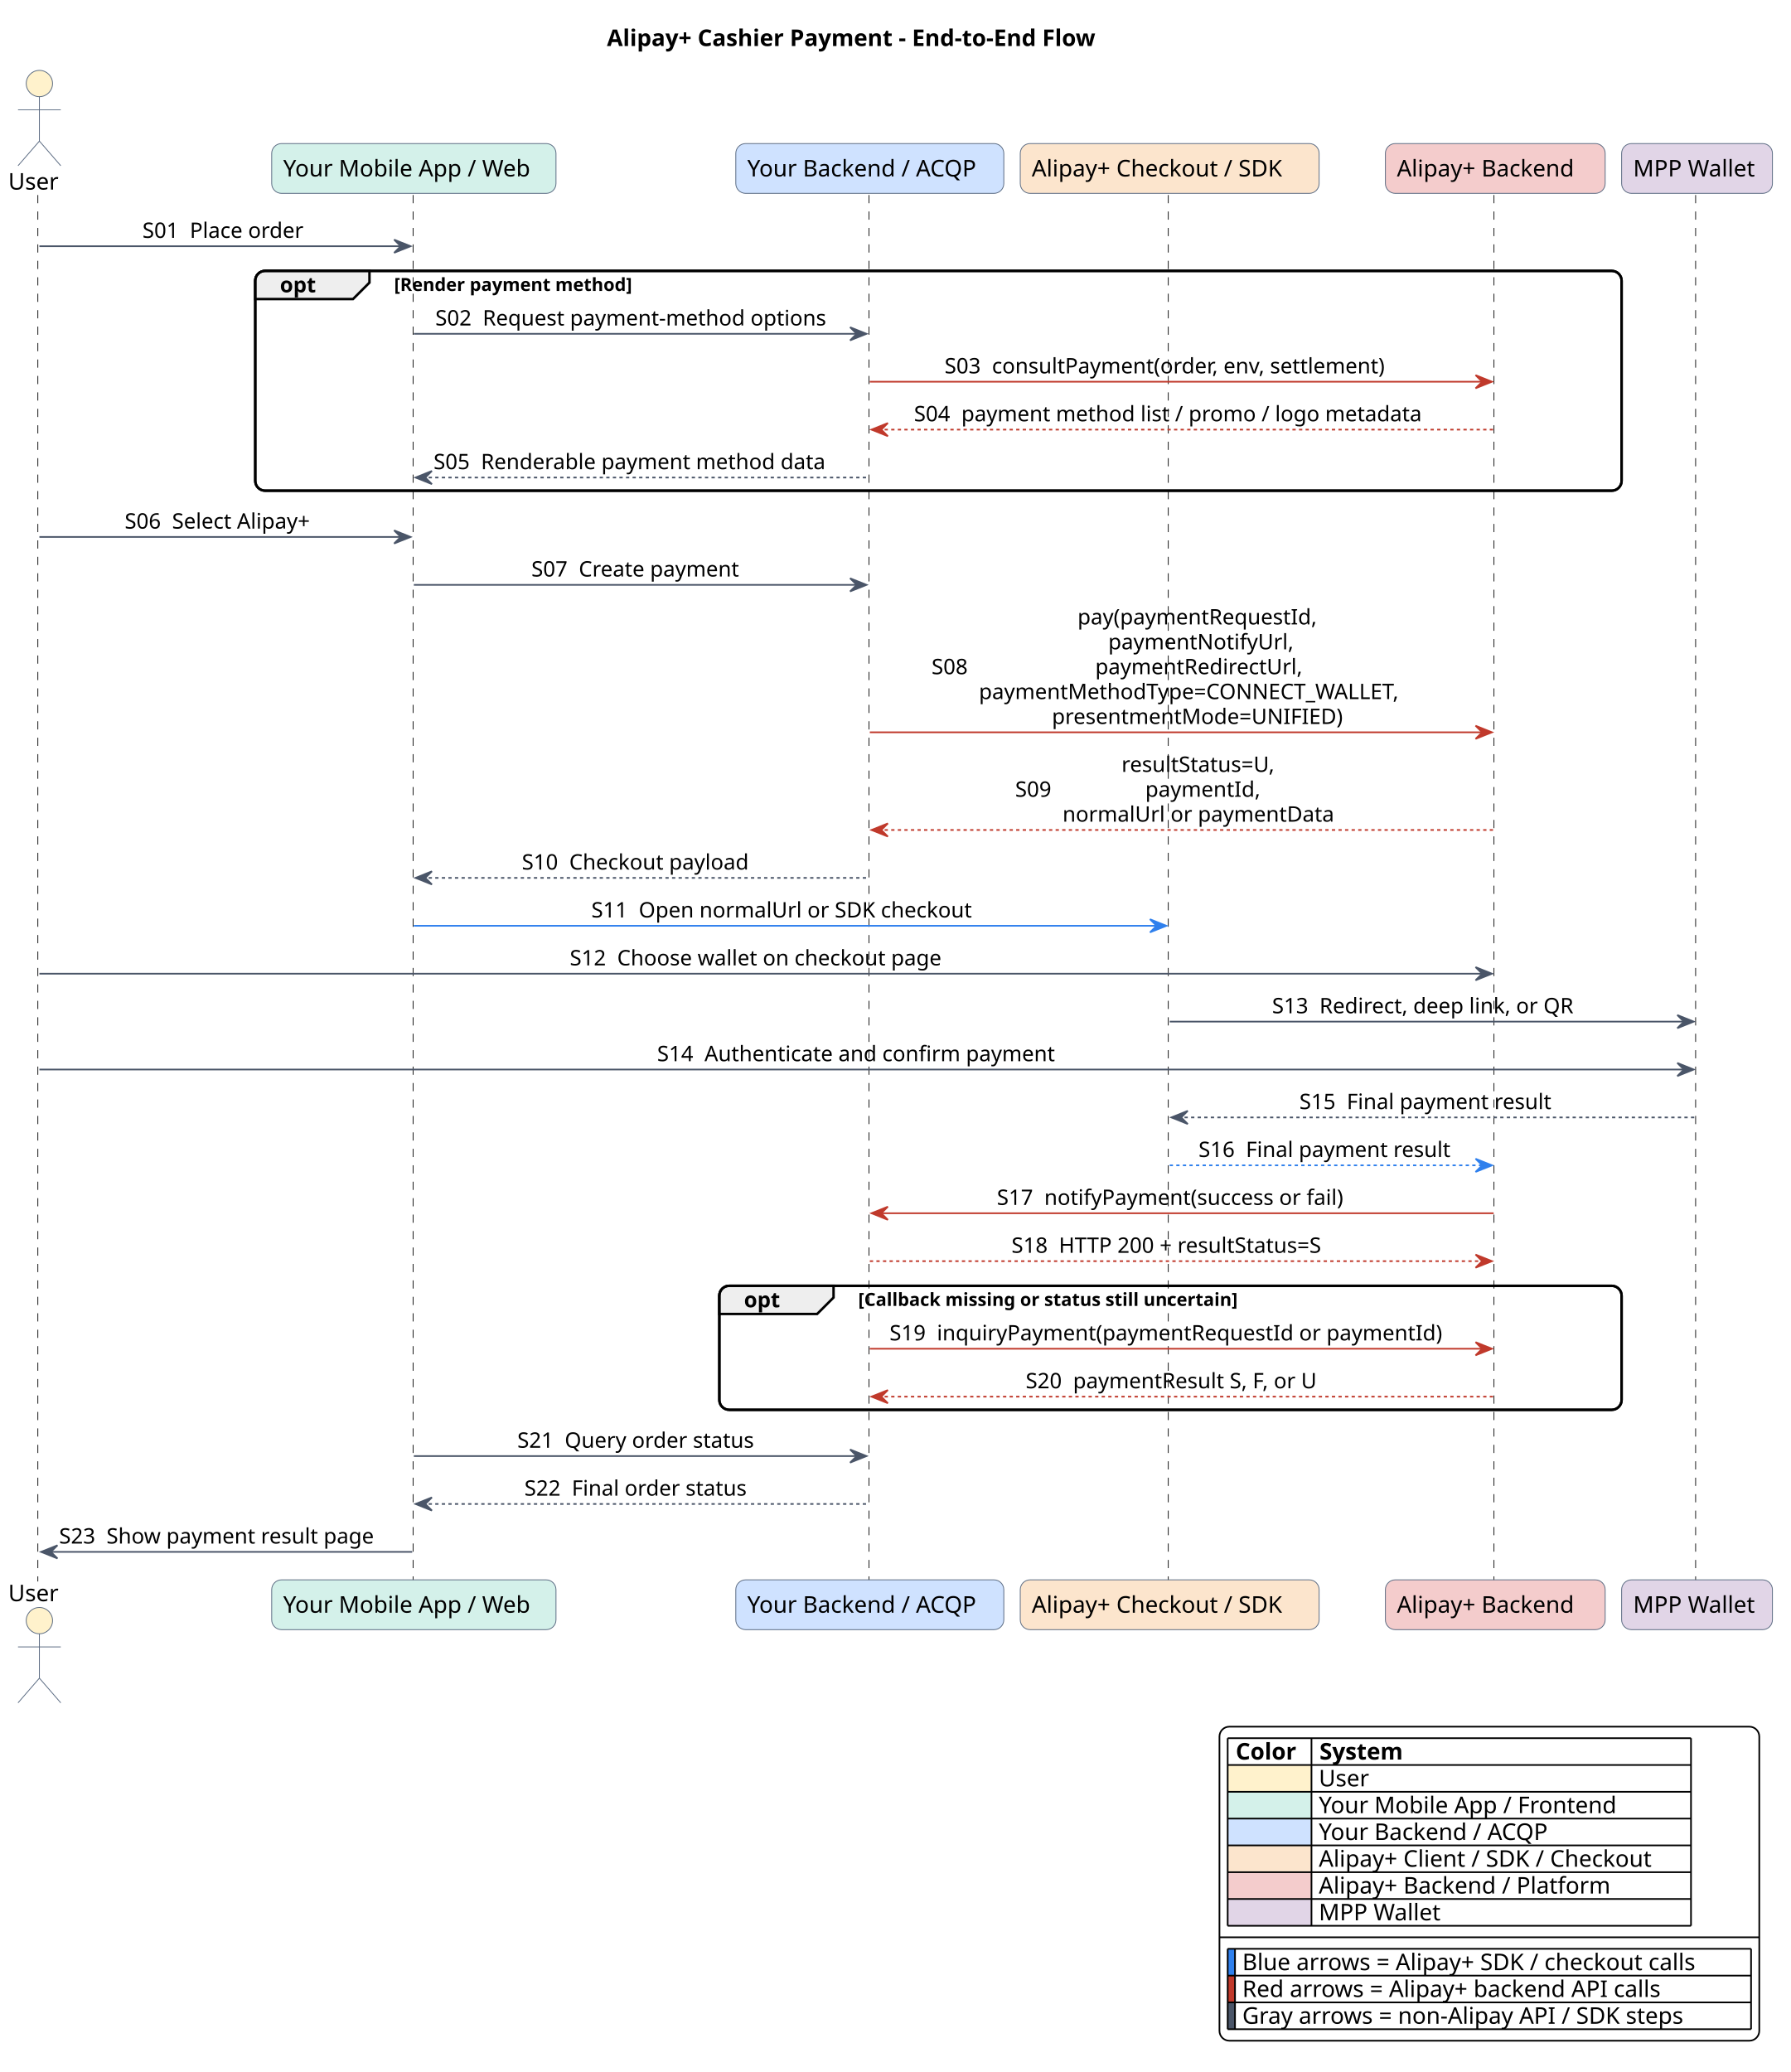
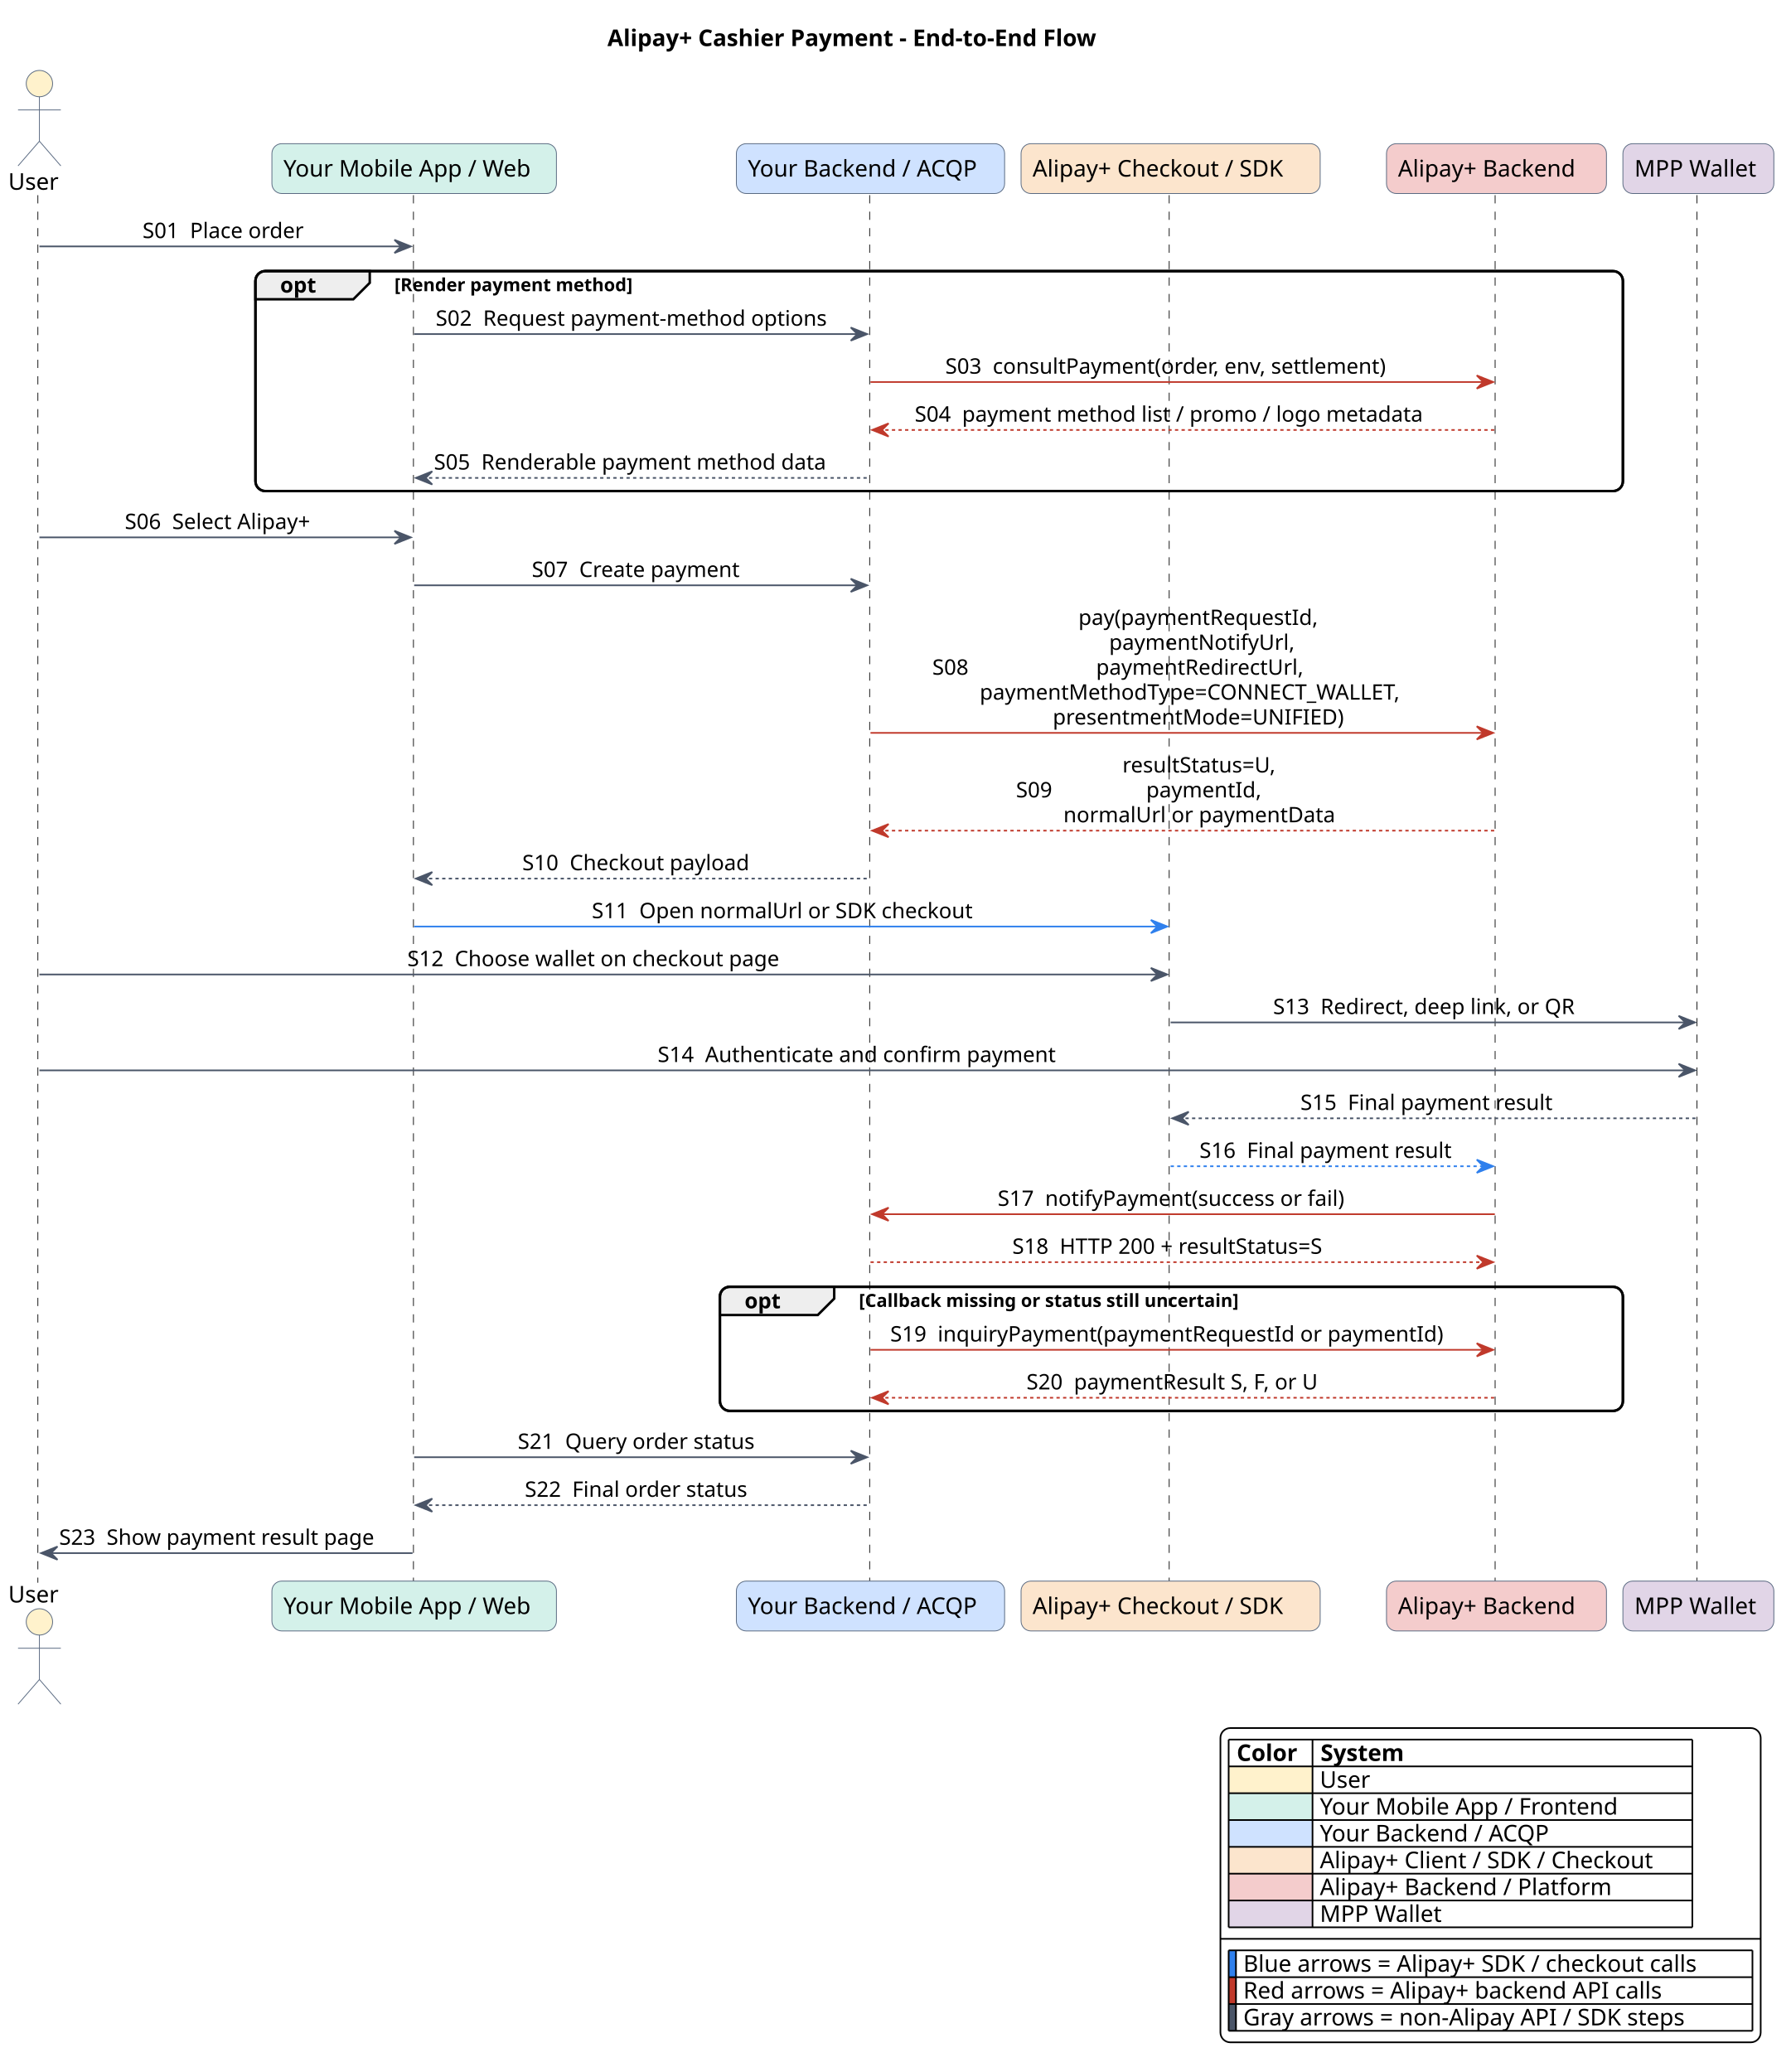
- <svg xmlns="http://www.w3.org/2000/svg" contentStyleType="text/css" data-diagram-type="SEQUENCE" height="1260px" preserveAspectRatio="none" style="width:1089px;height:1260px;background:#FFFFFF;" version="1.1" viewBox="0 0 1089 1260" width="1089px" zoomAndPan="magnify">
+ <svg xmlns="http://www.w3.org/2000/svg" contentStyleType="text/css" data-diagram-type="SEQUENCE" height="1259px" preserveAspectRatio="none" style="width:1088px;height:1259px;background:#FFFFFF;" version="1.1" viewBox="0 0 1088 1259" width="1088px" zoomAndPan="magnify">
  <defs />
  <g>
-     <text fill="#000000" font-family="sans-serif" font-size="14" font-weight="bold" lengthAdjust="spacing" textLength="343.684" x="369.087" y="27.995">Alipay+ Cashier Payment - End-to-End Flow</text>
+     <g class="title" data-source-line="1">
+       <text fill="#000000" font-family="sans-serif" font-size="14" font-weight="700" lengthAdjust="spacing" textLength="343.684" x="369.087" y="27.995">Alipay+ Cashier Payment - End-to-End Flow</text>
+     </g>
    <rect fill="none" height="133.664" rx="6" ry="6" style="stroke:#000000;stroke-width:1.5;" width="830.915" x="155.225" y="164.727" />
    <rect fill="none" height="75.398" rx="6" ry="6" style="stroke:#000000;stroke-width:1.5;" width="548.69" x="437.449" y="781.914" />
-     <g class="participant-lifeline" data-entity-uid="part1" data-qualified-name="User" id="part1-lifeline">
+     <g class="participant-lifeline" data-entity-uid="part1" data-qualified-name="User" data-source-line="24" id="part1-lifeline">
      <g>
        <rect fill="#000000" fill-opacity="0" height="843.117" width="8" x="19.955" y="118.594" />
        <line style="stroke:#181818;stroke-width:0.5;stroke-dasharray:5,5;" x1="23" x2="23" y1="118.594" y2="961.711" />
      </g>
    </g>
-     <g class="participant-lifeline" data-entity-uid="part2" data-qualified-name="Client" id="part2-lifeline">
+     <g class="participant-lifeline" data-entity-uid="part2" data-qualified-name="Client" data-source-line="25" id="part2-lifeline">
      <g>
        <rect fill="#000000" fill-opacity="0" height="843.117" width="8" x="247.665" y="118.594" />
        <line style="stroke:#181818;stroke-width:0.5;stroke-dasharray:5,5;" x1="251.225" x2="251.225" y1="118.594" y2="961.711" />
      </g>
    </g>
-     <g class="participant-lifeline" data-entity-uid="part3" data-qualified-name="ACQP" id="part3-lifeline">
+     <g class="participant-lifeline" data-entity-uid="part3" data-qualified-name="ACQP" data-source-line="26" id="part3-lifeline">
      <g>
        <rect fill="#000000" fill-opacity="0" height="843.117" width="8" x="524.944" y="118.594" />
        <line style="stroke:#181818;stroke-width:0.5;stroke-dasharray:5,5;" x1="528.449" x2="528.449" y1="118.594" y2="961.711" />
      </g>
    </g>
-     <g class="participant-lifeline" data-entity-uid="part4" data-qualified-name="APC" id="part4-lifeline">
+     <g class="participant-lifeline" data-entity-uid="part4" data-qualified-name="APC" data-source-line="27" id="part4-lifeline">
      <g>
        <rect fill="#000000" fill-opacity="0" height="843.117" width="8" x="707.312" y="118.594" />
        <line style="stroke:#181818;stroke-width:0.5;stroke-dasharray:5,5;" x1="710.438" x2="710.438" y1="118.594" y2="961.711" />
      </g>
    </g>
-     <g class="participant-lifeline" data-entity-uid="part5" data-qualified-name="AP" id="part5-lifeline">
+     <g class="participant-lifeline" data-entity-uid="part5" data-qualified-name="AP" data-source-line="28" id="part5-lifeline">
      <g>
        <rect fill="#000000" fill-opacity="0" height="843.117" width="8" x="905.315" y="118.594" />
        <line style="stroke:#181818;stroke-width:0.5;stroke-dasharray:5,5;" x1="908.49" x2="908.49" y1="118.594" y2="961.711" />
      </g>
    </g>
-     <g class="participant-lifeline" data-entity-uid="part6" data-qualified-name="MPP" id="part6-lifeline">
+     <g class="participant-lifeline" data-entity-uid="part6" data-qualified-name="MPP" data-source-line="29" id="part6-lifeline">
      <g>
        <rect fill="#000000" fill-opacity="0" height="843.117" width="8" x="1027.998" y="118.594" />
        <line style="stroke:#181818;stroke-width:0.5;stroke-dasharray:5,5;" x1="1031.14" x2="1031.14" y1="118.594" y2="961.711" />
      </g>
    </g>
-     <g class="participant participant-head" data-entity-uid="part1" data-qualified-name="User" id="part1-head">
+     <g class="participant participant-head" data-entity-uid="part1" data-qualified-name="User" data-source-line="24" id="part1-head">
      <text fill="#000000" font-family="sans-serif" font-size="14" lengthAdjust="spacing" textLength="31.91" x="5" y="115.292">User</text>
      <ellipse cx="23.955" cy="50.797" fill="#FFF2CC" rx="8" ry="8" style="stroke:#5B6B82;stroke-width:0.5;" />
      <path d="M23.955,58.797 L23.955,85.797 M10.955,66.797 L36.955,66.797 M23.955,85.797 L10.955,100.797 M23.955,85.797 L36.955,100.797" fill="none" style="stroke:#5B6B82;stroke-width:0.5;" />
    </g>
-     <g class="participant participant-tail" data-entity-uid="part1" data-qualified-name="User" id="part1-tail">
+     <g class="participant participant-tail" data-entity-uid="part1" data-qualified-name="User" data-source-line="24" id="part1-tail">
      <text fill="#000000" font-family="sans-serif" font-size="14" lengthAdjust="spacing" textLength="31.91" x="5" y="973.706">User</text>
      <ellipse cx="23.955" cy="985.508" fill="#FFF2CC" rx="8" ry="8" style="stroke:#5B6B82;stroke-width:0.5;" />
      <path d="M23.955,993.508 L23.955,1020.508 M10.955,1001.508 L36.955,1001.508 M23.955,1020.508 L10.955,1035.508 M23.955,1020.508 L36.955,1035.508" fill="none" style="stroke:#5B6B82;stroke-width:0.5;" />
    </g>
-     <g class="participant participant-head" data-entity-uid="part2" data-qualified-name="Client" id="part2-head">
+     <g class="participant participant-head" data-entity-uid="part2" data-qualified-name="Client" data-source-line="25" id="part2-head">
      <rect fill="#D4F1EA" height="30.297" rx="6" ry="6" style="stroke:#5B6B82;stroke-width:0.5;" width="172.881" x="165.225" y="87.297" />
      <text fill="#000000" font-family="sans-serif" font-size="14" lengthAdjust="spacing" textLength="158.881" x="172.225" y="107.292">Your Mobile App / Web</text>
    </g>
-     <g class="participant participant-tail" data-entity-uid="part2" data-qualified-name="Client" id="part2-tail">
+     <g class="participant participant-tail" data-entity-uid="part2" data-qualified-name="Client" data-source-line="25" id="part2-tail">
      <rect fill="#D4F1EA" height="30.297" rx="6" ry="6" style="stroke:#5B6B82;stroke-width:0.5;" width="172.881" x="165.225" y="960.711" />
      <text fill="#000000" font-family="sans-serif" font-size="14" lengthAdjust="spacing" textLength="158.881" x="172.225" y="980.706">Your Mobile App / Web</text>
    </g>
-     <g class="participant participant-head" data-entity-uid="part3" data-qualified-name="ACQP" id="part3-head">
+     <g class="participant participant-head" data-entity-uid="part3" data-qualified-name="ACQP" data-source-line="26" id="part3-head">
      <rect fill="#CFE2FF" height="30.297" rx="6" ry="6" style="stroke:#5B6B82;stroke-width:0.5;" width="162.989" x="447.449" y="87.297" />
      <text fill="#000000" font-family="sans-serif" font-size="14" lengthAdjust="spacing" textLength="148.989" x="454.449" y="107.292">Your Backend / ACQP</text>
    </g>
-     <g class="participant participant-tail" data-entity-uid="part3" data-qualified-name="ACQP" id="part3-tail">
+     <g class="participant participant-tail" data-entity-uid="part3" data-qualified-name="ACQP" data-source-line="26" id="part3-tail">
      <rect fill="#CFE2FF" height="30.297" rx="6" ry="6" style="stroke:#5B6B82;stroke-width:0.5;" width="162.989" x="447.449" y="960.711" />
      <text fill="#000000" font-family="sans-serif" font-size="14" lengthAdjust="spacing" textLength="148.989" x="454.449" y="980.706">Your Backend / ACQP</text>
    </g>
-     <g class="participant participant-head" data-entity-uid="part4" data-qualified-name="APC" id="part4-head">
+     <g class="participant participant-head" data-entity-uid="part4" data-qualified-name="APC" data-source-line="27" id="part4-head">
      <rect fill="#FCE5CD" height="30.297" rx="6" ry="6" style="stroke:#5B6B82;stroke-width:0.5;" width="181.747" x="620.438" y="87.297" />
      <text fill="#000000" font-family="sans-serif" font-size="14" lengthAdjust="spacing" textLength="167.747" x="627.438" y="107.292">Alipay+ Checkout / SDK</text>
    </g>
-     <g class="participant participant-tail" data-entity-uid="part4" data-qualified-name="APC" id="part4-tail">
+     <g class="participant participant-tail" data-entity-uid="part4" data-qualified-name="APC" data-source-line="27" id="part4-tail">
      <rect fill="#FCE5CD" height="30.297" rx="6" ry="6" style="stroke:#5B6B82;stroke-width:0.5;" width="181.747" x="620.438" y="960.711" />
      <text fill="#000000" font-family="sans-serif" font-size="14" lengthAdjust="spacing" textLength="167.747" x="627.438" y="980.706">Alipay+ Checkout / SDK</text>
    </g>
-     <g class="participant participant-head" data-entity-uid="part5" data-qualified-name="AP" id="part5-head">
+     <g class="participant participant-head" data-entity-uid="part5" data-qualified-name="AP" data-source-line="28" id="part5-head">
      <rect fill="#F4CCCC" height="30.297" rx="6" ry="6" style="stroke:#5B6B82;stroke-width:0.5;" width="133.649" x="842.49" y="87.297" />
      <text fill="#000000" font-family="sans-serif" font-size="14" lengthAdjust="spacing" textLength="119.649" x="849.49" y="107.292">Alipay+ Backend</text>
    </g>
-     <g class="participant participant-tail" data-entity-uid="part5" data-qualified-name="AP" id="part5-tail">
+     <g class="participant participant-tail" data-entity-uid="part5" data-qualified-name="AP" data-source-line="28" id="part5-tail">
      <rect fill="#F4CCCC" height="30.297" rx="6" ry="6" style="stroke:#5B6B82;stroke-width:0.5;" width="133.649" x="842.49" y="960.711" />
      <text fill="#000000" font-family="sans-serif" font-size="14" lengthAdjust="spacing" textLength="119.649" x="849.49" y="980.706">Alipay+ Backend</text>
    </g>
-     <g class="participant participant-head" data-entity-uid="part6" data-qualified-name="MPP" id="part6-head">
+     <g class="participant participant-head" data-entity-uid="part6" data-qualified-name="MPP" data-source-line="29" id="part6-head">
      <rect fill="#E1D5E7" height="30.297" rx="6" ry="6" style="stroke:#5B6B82;stroke-width:0.5;" width="91.718" x="986.14" y="87.297" />
      <text fill="#000000" font-family="sans-serif" font-size="14" lengthAdjust="spacing" textLength="77.718" x="993.14" y="107.292">MPP Wallet</text>
    </g>
-     <g class="participant participant-tail" data-entity-uid="part6" data-qualified-name="MPP" id="part6-tail">
+     <g class="participant participant-tail" data-entity-uid="part6" data-qualified-name="MPP" data-source-line="29" id="part6-tail">
      <rect fill="#E1D5E7" height="30.297" rx="6" ry="6" style="stroke:#5B6B82;stroke-width:0.5;" width="91.718" x="986.14" y="960.711" />
      <text fill="#000000" font-family="sans-serif" font-size="14" lengthAdjust="spacing" textLength="77.718" x="993.14" y="980.706">MPP Wallet</text>
    </g>
-     <g class="message" data-entity-1="part1" data-entity-2="part2" id="msg1">
+     <g class="message" data-entity-1="part1" data-entity-2="part2" data-source-line="33" id="msg1">
      <polygon fill="#4A5568" points="239.665,145.727,249.665,149.727,239.665,153.727,243.665,149.727" style="stroke:#4A5568;stroke-width:1;" />
      <line style="stroke:#4A5568;stroke-width:1;" x1="23.955" x2="245.665" y1="149.727" y2="149.727" />
      <text fill="#000000" font-family="sans-serif" font-size="13" lengthAdjust="spacing" textLength="24.794" x="86.619" y="144.661">S01</text>
      <text fill="#000000" font-family="sans-serif" font-size="13" lengthAdjust="spacing" textLength="73.588" x="115.413" y="144.661">Place order</text>
    </g>
    <path d="M161.225,164.727 L224.676,164.727 L224.676,171.859 L214.676,181.859 L155.225,181.859 L155.225,170.727 A6,6 0 0 1 161.225,164.727" fill="#EEEEEE" style="stroke:#000000;stroke-width:1.5;" />
    <rect fill="none" height="133.664" rx="6" ry="6" style="stroke:#000000;stroke-width:1.5;" width="830.915" x="155.225" y="164.727" />
-     <text fill="#000000" font-family="sans-serif" font-size="13" font-weight="bold" lengthAdjust="spacing" textLength="24.451" x="170.225" y="177.793">opt</text>
-     <text fill="#000000" font-family="sans-serif" font-size="11" font-weight="bold" lengthAdjust="spacing" textLength="164.157" x="239.676" y="176.937">[Render payment method]</text>
-     <g class="message" data-entity-1="part2" data-entity-2="part3" id="msg2">
+     <text fill="#000000" font-family="sans-serif" font-size="13" font-weight="700" lengthAdjust="spacing" textLength="24.451" x="170.225" y="177.793">opt</text>
+     <text fill="#000000" font-family="sans-serif" font-size="11" font-weight="700" lengthAdjust="spacing" textLength="164.157" x="239.676" y="176.937">[Render payment method]</text>
+     <g class="message" data-entity-1="part2" data-entity-2="part3" data-source-line="35" id="msg2">
      <polygon fill="#4A5568" points="516.944,198.992,526.944,202.992,516.944,206.992,520.944,202.992" style="stroke:#4A5568;stroke-width:1;" />
      <line style="stroke:#4A5568;stroke-width:1;" x1="251.665" x2="522.944" y1="202.992" y2="202.992" />
      <text fill="#000000" font-family="sans-serif" font-size="13" lengthAdjust="spacing" textLength="24.794" x="264.738" y="197.926">S02</text>
      <text fill="#000000" font-family="sans-serif" font-size="13" lengthAdjust="spacing" textLength="222.339" x="293.532" y="197.926">Request payment-method options</text>
    </g>
-     <g class="message" data-entity-1="part3" data-entity-2="part5" id="msg3">
+     <g class="message" data-entity-1="part3" data-entity-2="part5" data-source-line="36" id="msg3">
      <polygon fill="#C0392B" points="897.315,228.125,907.315,232.125,897.315,236.125,901.315,232.125" style="stroke:#C0392B;stroke-width:1;" />
      <line style="stroke:#C0392B;stroke-width:1;" x1="528.944" x2="903.315" y1="232.125" y2="232.125" />
      <text fill="#000000" font-family="sans-serif" font-size="13" lengthAdjust="spacing" textLength="24.794" x="574.418" y="227.059">S03</text>
      <text fill="#000000" font-family="sans-serif" font-size="13" lengthAdjust="spacing" textLength="260.628" x="603.212" y="227.059">consultPayment(order, env, settlement)</text>
    </g>
-     <g class="message" data-entity-1="part5" data-entity-2="part3" id="msg4">
+     <g class="message" data-entity-1="part5" data-entity-2="part3" data-source-line="37" id="msg4">
      <polygon fill="#C0392B" points="539.944,257.258,529.944,261.258,539.944,265.258,535.944,261.258" style="stroke:#C0392B;stroke-width:1;" />
      <line style="stroke:#C0392B;stroke-width:1;stroke-dasharray:2,2;" x1="533.944" x2="908.315" y1="261.258" y2="261.258" />
      <text fill="#000000" font-family="sans-serif" font-size="13" lengthAdjust="spacing" textLength="24.794" x="555.813" y="256.192">S04</text>
      <text fill="#000000" font-family="sans-serif" font-size="13" lengthAdjust="spacing" textLength="297.838" x="584.607" y="256.192">payment method list / promo / logo metadata</text>
    </g>
-     <g class="message" data-entity-1="part3" data-entity-2="part2" id="msg5">
+     <g class="message" data-entity-1="part3" data-entity-2="part2" data-source-line="38" id="msg5">
      <polygon fill="#4A5568" points="262.665,286.391,252.665,290.391,262.665,294.391,258.665,290.391" style="stroke:#4A5568;stroke-width:1;" />
      <line style="stroke:#4A5568;stroke-width:1;stroke-dasharray:2,2;" x1="256.665" x2="527.944" y1="290.391" y2="290.391" />
      <text fill="#000000" font-family="sans-serif" font-size="13" lengthAdjust="spacing" textLength="24.794" x="263.665" y="285.325">S05</text>
      <text fill="#000000" font-family="sans-serif" font-size="13" lengthAdjust="spacing" textLength="224.485" x="292.459" y="285.325">Renderable payment method data</text>
    </g>
-     <g class="message" data-entity-1="part1" data-entity-2="part2" id="msg6">
+     <g class="message" data-entity-1="part1" data-entity-2="part2" data-source-line="40" id="msg6">
      <polygon fill="#4A5568" points="239.665,322.523,249.665,326.523,239.665,330.523,243.665,326.523" style="stroke:#4A5568;stroke-width:1;" />
      <line style="stroke:#4A5568;stroke-width:1;" x1="23.955" x2="245.665" y1="326.523" y2="326.523" />
      <text fill="#000000" font-family="sans-serif" font-size="13" lengthAdjust="spacing" textLength="24.794" x="75.834" y="321.457">S06</text>
      <text fill="#000000" font-family="sans-serif" font-size="13" lengthAdjust="spacing" textLength="95.158" x="104.628" y="321.457">Select Alipay+</text>
    </g>
-     <g class="message" data-entity-1="part2" data-entity-2="part3" id="msg7">
+     <g class="message" data-entity-1="part2" data-entity-2="part3" data-source-line="41" id="msg7">
      <polygon fill="#4A5568" points="516.944,351.656,526.944,355.656,516.944,359.656,520.944,355.656" style="stroke:#4A5568;stroke-width:1;" />
      <line style="stroke:#4A5568;stroke-width:1;" x1="251.665" x2="522.944" y1="355.656" y2="355.656" />
      <text fill="#000000" font-family="sans-serif" font-size="13" lengthAdjust="spacing" textLength="24.794" x="323.146" y="350.59">S07</text>
      <text fill="#000000" font-family="sans-serif" font-size="13" lengthAdjust="spacing" textLength="105.523" x="351.94" y="350.59">Create payment</text>
    </g>
-     <g class="message" data-entity-1="part3" data-entity-2="part5" id="msg8">
+     <g class="message" data-entity-1="part3" data-entity-2="part5" data-source-line="42" id="msg8">
      <polygon fill="#C0392B" points="897.315,441.32,907.315,445.32,897.315,449.32,901.315,445.32" style="stroke:#C0392B;stroke-width:1;" />
      <line style="stroke:#C0392B;stroke-width:1;" x1="528.944" x2="903.315" y1="445.32" y2="445.32" />
      <text fill="#000000" font-family="sans-serif" font-size="13" lengthAdjust="spacing" textLength="24.794" x="566.506" y="409.989">S08</text>
      <text fill="#000000" font-family="sans-serif" font-size="13" lengthAdjust="spacing" textLength="156.501" x="655.276" y="379.723">pay(paymentRequestId,</text>
      <text fill="#000000" font-family="sans-serif" font-size="13" lengthAdjust="spacing" textLength="119.171" x="673.941" y="394.856">paymentNotifyUrl,</text>
      <text fill="#000000" font-family="sans-serif" font-size="13" lengthAdjust="spacing" textLength="134.996" x="666.029" y="409.989">paymentRedirectUrl,</text>
      <text fill="#000000" font-family="sans-serif" font-size="13" lengthAdjust="spacing" textLength="276.453" x="595.3" y="425.122">paymentMethodType=CONNECT_WALLET,</text>
      <text fill="#000000" font-family="sans-serif" font-size="13" lengthAdjust="spacing" textLength="187.694" x="639.679" y="440.254">presentmentMode=UNIFIED)</text>
    </g>
-     <g class="message" data-entity-1="part5" data-entity-2="part3" id="msg9">
+     <g class="message" data-entity-1="part5" data-entity-2="part3" data-source-line="43" id="msg9">
      <polygon fill="#C0392B" points="539.944,500.719,529.944,504.719,539.944,508.719,535.944,504.719" style="stroke:#C0392B;stroke-width:1;" />
      <line style="stroke:#C0392B;stroke-width:1;stroke-dasharray:2,2;" x1="533.944" x2="908.315" y1="504.719" y2="504.719" />
      <text fill="#000000" font-family="sans-serif" font-size="13" lengthAdjust="spacing" textLength="24.794" x="617.351" y="484.52">S09</text>
      <text fill="#000000" font-family="sans-serif" font-size="13" lengthAdjust="spacing" textLength="103.029" x="682.012" y="469.387">resultStatus=U,</text>
      <text fill="#000000" font-family="sans-serif" font-size="13" lengthAdjust="spacing" textLength="74.128" x="696.462" y="484.52">paymentId,</text>
      <text fill="#000000" font-family="sans-serif" font-size="13" lengthAdjust="spacing" textLength="174.764" x="646.144" y="499.653">normalUrl or paymentData</text>
    </g>
-     <g class="message" data-entity-1="part3" data-entity-2="part2" id="msg10">
+     <g class="message" data-entity-1="part3" data-entity-2="part2" data-source-line="44" id="msg10">
      <polygon fill="#4A5568" points="262.665,529.852,252.665,533.852,262.665,537.852,258.665,533.852" style="stroke:#4A5568;stroke-width:1;" />
      <line style="stroke:#4A5568;stroke-width:1;stroke-dasharray:2,2;" x1="256.665" x2="527.944" y1="533.852" y2="533.852" />
      <text fill="#000000" font-family="sans-serif" font-size="13" lengthAdjust="spacing" textLength="24.794" x="317.353" y="528.786">S10</text>
      <text fill="#000000" font-family="sans-serif" font-size="13" lengthAdjust="spacing" textLength="117.108" x="346.147" y="528.786">Checkout payload</text>
    </g>
-     <g class="message" data-entity-1="part2" data-entity-2="part4" id="msg11">
+     <g class="message" data-entity-1="part2" data-entity-2="part4" data-source-line="45" id="msg11">
      <polygon fill="#2F80ED" points="699.312,558.984,709.312,562.984,699.312,566.984,703.312,562.984" style="stroke:#2F80ED;stroke-width:1;" />
      <line style="stroke:#2F80ED;stroke-width:1;" x1="251.665" x2="705.312" y1="562.984" y2="562.984" />
      <text fill="#000000" font-family="sans-serif" font-size="13" lengthAdjust="spacing" textLength="24.794" x="359.623" y="557.918">S11</text>
      <text fill="#000000" font-family="sans-serif" font-size="13" lengthAdjust="spacing" textLength="214.938" x="388.416" y="557.918">Open normalUrl or SDK checkout</text>
    </g>
-     <g class="message" data-entity-1="part1" data-entity-2="part5" id="msg12">
-       <polygon fill="#4A5568" points="897.315,588.117,907.315,592.117,897.315,596.117,901.315,592.117" style="stroke:#4A5568;stroke-width:1;" />
-       <line style="stroke:#4A5568;stroke-width:1;" x1="23.955" x2="903.315" y1="592.117" y2="592.117" />
-       <text fill="#000000" font-family="sans-serif" font-size="13" lengthAdjust="spacing" textLength="24.794" x="346.512" y="587.051">S12</text>
-       <text fill="#000000" font-family="sans-serif" font-size="13" lengthAdjust="spacing" textLength="211.453" x="375.305" y="587.051">Choose wallet on checkout page</text>
-     </g>
-     <g class="message" data-entity-1="part4" data-entity-2="part6" id="msg13">
+     <g class="message" data-entity-1="part1" data-entity-2="part4" data-source-line="46" id="msg12">
+       <polygon fill="#4A5568" points="699.312,588.117,709.312,592.117,699.312,596.117,703.312,592.117" style="stroke:#4A5568;stroke-width:1;" />
+       <line style="stroke:#4A5568;stroke-width:1;" x1="23.955" x2="705.312" y1="592.117" y2="592.117" />
+       <text fill="#000000" font-family="sans-serif" font-size="13" lengthAdjust="spacing" textLength="24.794" x="247.51" y="587.051">S12</text>
+       <text fill="#000000" font-family="sans-serif" font-size="13" lengthAdjust="spacing" textLength="211.453" x="276.304" y="587.051">Choose wallet on checkout page</text>
+     </g>
+     <g class="message" data-entity-1="part4" data-entity-2="part6" data-source-line="47" id="msg13">
      <polygon fill="#4A5568" points="1019.999,617.25,1029.998,621.25,1019.999,625.25,1023.999,621.25" style="stroke:#4A5568;stroke-width:1;" />
      <line style="stroke:#4A5568;stroke-width:1;" x1="711.312" x2="1025.998" y1="621.25" y2="621.25" />
      <text fill="#000000" font-family="sans-serif" font-size="13" lengthAdjust="spacing" textLength="24.794" x="773.593" y="616.184">S13</text>
      <text fill="#000000" font-family="sans-serif" font-size="13" lengthAdjust="spacing" textLength="167.331" x="802.387" y="616.184">Redirect, deep link, or QR</text>
    </g>
-     <g class="message" data-entity-1="part1" data-entity-2="part6" id="msg14">
+     <g class="message" data-entity-1="part1" data-entity-2="part6" data-source-line="48" id="msg14">
      <polygon fill="#4A5568" points="1019.999,646.383,1029.998,650.383,1019.999,654.383,1023.999,650.383" style="stroke:#4A5568;stroke-width:1;" />
      <line style="stroke:#4A5568;stroke-width:1;" x1="23.955" x2="1025.998" y1="650.383" y2="650.383" />
      <text fill="#000000" font-family="sans-serif" font-size="13" lengthAdjust="spacing" textLength="24.794" x="399.617" y="645.317">S14</text>
      <text fill="#000000" font-family="sans-serif" font-size="13" lengthAdjust="spacing" textLength="227.925" x="428.411" y="645.317">Authenticate and confirm payment</text>
    </g>
-     <g class="message" data-entity-1="part6" data-entity-2="part4" id="msg15">
+     <g class="message" data-entity-1="part6" data-entity-2="part4" data-source-line="49" id="msg15">
      <polygon fill="#4A5568" points="722.312,675.516,712.312,679.516,722.312,683.516,718.312,679.516" style="stroke:#4A5568;stroke-width:1;" />
      <line style="stroke:#4A5568;stroke-width:1;stroke-dasharray:2,2;" x1="716.312" x2="1030.998" y1="679.516" y2="679.516" />
      <text fill="#000000" font-family="sans-serif" font-size="13" lengthAdjust="spacing" textLength="24.794" x="790.186" y="674.45">S15</text>
      <text fill="#000000" font-family="sans-serif" font-size="13" lengthAdjust="spacing" textLength="134.145" x="818.98" y="674.45">Final payment result</text>
    </g>
-     <g class="message" data-entity-1="part4" data-entity-2="part5" id="msg16">
+     <g class="message" data-entity-1="part4" data-entity-2="part5" data-source-line="50" id="msg16">
      <polygon fill="#2F80ED" points="897.315,704.648,907.315,708.648,897.315,712.648,901.315,708.648" style="stroke:#2F80ED;stroke-width:1;" />
      <line style="stroke:#2F80ED;stroke-width:1;stroke-dasharray:2,2;" x1="711.312" x2="903.315" y1="708.648" y2="708.648" />
      <text fill="#000000" font-family="sans-serif" font-size="13" lengthAdjust="spacing" textLength="24.794" x="728.844" y="703.582">S16</text>
      <text fill="#000000" font-family="sans-serif" font-size="13" lengthAdjust="spacing" textLength="134.145" x="757.638" y="703.582">Final payment result</text>
    </g>
-     <g class="message" data-entity-1="part5" data-entity-2="part3" id="msg17">
+     <g class="message" data-entity-1="part5" data-entity-2="part3" data-source-line="51" id="msg17">
      <polygon fill="#C0392B" points="539.944,733.781,529.944,737.781,539.944,741.781,535.944,737.781" style="stroke:#C0392B;stroke-width:1;" />
      <line style="stroke:#C0392B;stroke-width:1;" x1="533.944" x2="908.315" y1="737.781" y2="737.781" />
      <text fill="#000000" font-family="sans-serif" font-size="13" lengthAdjust="spacing" textLength="24.794" x="606.236" y="732.715">S17</text>
      <text fill="#000000" font-family="sans-serif" font-size="13" lengthAdjust="spacing" textLength="196.993" x="635.03" y="732.715">notifyPayment(success or fail)</text>
    </g>
-     <g class="message" data-entity-1="part3" data-entity-2="part5" id="msg18">
+     <g class="message" data-entity-1="part3" data-entity-2="part5" data-source-line="52" id="msg18">
      <polygon fill="#C0392B" points="897.315,762.914,907.315,766.914,897.315,770.914,901.315,766.914" style="stroke:#C0392B;stroke-width:1;" />
      <line style="stroke:#C0392B;stroke-width:1;stroke-dasharray:2,2;" x1="528.944" x2="903.315" y1="766.914" y2="766.914" />
      <text fill="#000000" font-family="sans-serif" font-size="13" lengthAdjust="spacing" textLength="24.794" x="615.116" y="761.848">S18</text>
      <text fill="#000000" font-family="sans-serif" font-size="13" lengthAdjust="spacing" textLength="179.232" x="643.91" y="761.848">HTTP 200 + resultStatus=S</text>
    </g>
    <path d="M443.449,781.914 L506.9,781.914 L506.9,789.047 L496.9,799.047 L437.449,799.047 L437.449,787.914 A6,6 0 0 1 443.449,781.914" fill="#EEEEEE" style="stroke:#000000;stroke-width:1.5;" />
    <rect fill="none" height="75.398" rx="6" ry="6" style="stroke:#000000;stroke-width:1.5;" width="548.69" x="437.449" y="781.914" />
-     <text fill="#000000" font-family="sans-serif" font-size="13" font-weight="bold" lengthAdjust="spacing" textLength="24.451" x="452.449" y="794.981">opt</text>
-     <text fill="#000000" font-family="sans-serif" font-size="11" font-weight="bold" lengthAdjust="spacing" textLength="263.49" x="521.9" y="794.125">[Callback missing or status still uncertain]</text>
-     <g class="message" data-entity-1="part3" data-entity-2="part5" id="msg19">
+     <text fill="#000000" font-family="sans-serif" font-size="13" font-weight="700" lengthAdjust="spacing" textLength="24.451" x="452.449" y="794.981">opt</text>
+     <text fill="#000000" font-family="sans-serif" font-size="11" font-weight="700" lengthAdjust="spacing" textLength="263.49" x="521.9" y="794.125">[Callback missing or status still uncertain]</text>
+     <g class="message" data-entity-1="part3" data-entity-2="part5" data-source-line="55" id="msg19">
      <polygon fill="#C0392B" points="897.315,816.18,907.315,820.18,897.315,824.18,901.315,820.18" style="stroke:#C0392B;stroke-width:1;" />
      <line style="stroke:#C0392B;stroke-width:1;" x1="528.944" x2="903.315" y1="820.18" y2="820.18" />
      <text fill="#000000" font-family="sans-serif" font-size="13" lengthAdjust="spacing" textLength="24.794" x="540.944" y="815.114">S19</text>
      <text fill="#000000" font-family="sans-serif" font-size="13" lengthAdjust="spacing" textLength="327.577" x="569.738" y="815.114">inquiryPayment(paymentRequestId or paymentId)</text>
    </g>
-     <g class="message" data-entity-1="part5" data-entity-2="part3" id="msg20">
+     <g class="message" data-entity-1="part5" data-entity-2="part3" data-source-line="56" id="msg20">
      <polygon fill="#C0392B" points="539.944,845.312,529.944,849.312,539.944,853.312,535.944,849.312" style="stroke:#C0392B;stroke-width:1;" />
      <line style="stroke:#C0392B;stroke-width:1;stroke-dasharray:2,2;" x1="533.944" x2="908.315" y1="849.312" y2="849.312" />
      <text fill="#000000" font-family="sans-serif" font-size="13" lengthAdjust="spacing" textLength="24.794" x="623.733" y="844.247">S20</text>
      <text fill="#000000" font-family="sans-serif" font-size="13" lengthAdjust="spacing" textLength="161.999" x="652.527" y="844.247">paymentResult S, F, or U</text>
    </g>
-     <g class="message" data-entity-1="part2" data-entity-2="part3" id="msg21">
+     <g class="message" data-entity-1="part2" data-entity-2="part3" data-source-line="59" id="msg21">
      <polygon fill="#4A5568" points="516.944,881.445,526.944,885.445,516.944,889.445,520.944,885.445" style="stroke:#4A5568;stroke-width:1;" />
      <line style="stroke:#4A5568;stroke-width:1;" x1="251.665" x2="522.944" y1="885.445" y2="885.445" />
      <text fill="#000000" font-family="sans-serif" font-size="13" lengthAdjust="spacing" textLength="24.794" x="314.602" y="880.379">S21</text>
      <text fill="#000000" font-family="sans-serif" font-size="13" lengthAdjust="spacing" textLength="122.611" x="343.396" y="880.379">Query order status</text>
    </g>
-     <g class="message" data-entity-1="part3" data-entity-2="part2" id="msg22">
+     <g class="message" data-entity-1="part3" data-entity-2="part2" data-source-line="60" id="msg22">
      <polygon fill="#4A5568" points="262.665,910.578,252.665,914.578,262.665,918.578,258.665,914.578" style="stroke:#4A5568;stroke-width:1;" />
      <line style="stroke:#4A5568;stroke-width:1;stroke-dasharray:2,2;" x1="256.665" x2="527.944" y1="914.578" y2="914.578" />
      <text fill="#000000" font-family="sans-serif" font-size="13" lengthAdjust="spacing" textLength="24.794" x="318.902" y="909.512">S22</text>
      <text fill="#000000" font-family="sans-serif" font-size="13" lengthAdjust="spacing" textLength="114.01" x="347.696" y="909.512">Final order status</text>
    </g>
-     <g class="message" data-entity-1="part2" data-entity-2="part1" id="msg23">
+     <g class="message" data-entity-1="part2" data-entity-2="part1" data-source-line="61" id="msg23">
      <polygon fill="#4A5568" points="34.955,939.711,24.955,943.711,34.955,947.711,30.955,943.711" style="stroke:#4A5568;stroke-width:1;" />
      <line style="stroke:#4A5568;stroke-width:1;" x1="28.955" x2="250.665" y1="943.711" y2="943.711" />
      <text fill="#000000" font-family="sans-serif" font-size="13" lengthAdjust="spacing" textLength="24.794" x="35.955" y="938.645">S23</text>
      <text fill="#000000" font-family="sans-serif" font-size="13" lengthAdjust="spacing" textLength="174.916" x="64.749" y="938.645">Show payment result page</text>
    </g>
-     <rect fill="none" height="190.969" rx="6" ry="6" style="stroke:#000000;stroke-width:1;" width="328.281" x="741.576" y="1050.008" />
-     <text fill="#000000" font-family="sans-serif" font-size="14" font-weight="bold" lengthAdjust="spacing" textLength="41.214" x="751.45" y="1070.003">Color</text>
-     <text fill="#000000" font-family="sans-serif" font-size="14" font-weight="bold" lengthAdjust="spacing" textLength="58.317" x="802.412" y="1070.003">System</text>
-     <rect fill="#FFF2CC" height="16.297" style="stroke:none;stroke-width:1;" width="50.962" x="746.576" y="1073.305" />
-     <text fill="#000000" font-family="sans-serif" font-size="14" lengthAdjust="spacing" textLength="4.45" x="746.576" y="1086.3"> </text>
-     <text fill="#000000" font-family="sans-serif" font-size="14" lengthAdjust="spacing" textLength="31.91" x="801.988" y="1086.3">User</text>
-     <rect fill="#D4F1EA" height="16.297" style="stroke:none;stroke-width:1;" width="50.962" x="746.576" y="1089.602" />
-     <text fill="#000000" font-family="sans-serif" font-size="14" lengthAdjust="spacing" textLength="4.45" x="746.576" y="1102.597"> </text>
-     <text fill="#000000" font-family="sans-serif" font-size="14" lengthAdjust="spacing" textLength="190.648" x="801.988" y="1102.597">Your Mobile App / Frontend</text>
-     <rect fill="#CFE2FF" height="16.297" style="stroke:none;stroke-width:1;" width="50.962" x="746.576" y="1105.898" />
-     <text fill="#000000" font-family="sans-serif" font-size="14" lengthAdjust="spacing" textLength="4.45" x="746.576" y="1118.894"> </text>
-     <text fill="#000000" font-family="sans-serif" font-size="14" lengthAdjust="spacing" textLength="148.989" x="801.988" y="1118.894">Your Backend / ACQP</text>
-     <rect fill="#FCE5CD" height="16.297" style="stroke:none;stroke-width:1;" width="50.962" x="746.576" y="1122.195" />
-     <text fill="#000000" font-family="sans-serif" font-size="14" lengthAdjust="spacing" textLength="4.45" x="746.576" y="1135.19"> </text>
-     <text fill="#000000" font-family="sans-serif" font-size="14" lengthAdjust="spacing" textLength="221.894" x="801.988" y="1135.19">Alipay+ Client / SDK / Checkout</text>
-     <rect fill="#F4CCCC" height="16.297" style="stroke:none;stroke-width:1;" width="50.962" x="746.576" y="1138.492" />
-     <text fill="#000000" font-family="sans-serif" font-size="14" lengthAdjust="spacing" textLength="4.45" x="746.576" y="1151.487"> </text>
-     <text fill="#000000" font-family="sans-serif" font-size="14" lengthAdjust="spacing" textLength="192.555" x="801.988" y="1151.487">Alipay+ Backend / Platform</text>
-     <rect fill="#E1D5E7" height="16.297" style="stroke:none;stroke-width:1;" width="50.962" x="746.576" y="1154.789" />
-     <text fill="#000000" font-family="sans-serif" font-size="14" lengthAdjust="spacing" textLength="4.45" x="746.576" y="1167.784"> </text>
-     <text fill="#000000" font-family="sans-serif" font-size="14" lengthAdjust="spacing" textLength="77.718" x="801.988" y="1167.784">MPP Wallet</text>
-     <line style="stroke:#000000;stroke-width:1;" x1="746.576" x2="1028.333" y1="1057.008" y2="1057.008" />
-     <line style="stroke:#000000;stroke-width:1;" x1="746.576" x2="1028.333" y1="1073.305" y2="1073.305" />
-     <line style="stroke:#000000;stroke-width:1;" x1="746.576" x2="1028.333" y1="1089.602" y2="1089.602" />
-     <line style="stroke:#000000;stroke-width:1;" x1="746.576" x2="1028.333" y1="1105.898" y2="1105.898" />
-     <line style="stroke:#000000;stroke-width:1;" x1="746.576" x2="1028.333" y1="1122.195" y2="1122.195" />
-     <line style="stroke:#000000;stroke-width:1;" x1="746.576" x2="1028.333" y1="1138.492" y2="1138.492" />
-     <line style="stroke:#000000;stroke-width:1;" x1="746.576" x2="1028.333" y1="1154.789" y2="1154.789" />
-     <line style="stroke:#000000;stroke-width:1;" x1="746.576" x2="1028.333" y1="1171.086" y2="1171.086" />
-     <line style="stroke:#000000;stroke-width:1;" x1="746.576" x2="746.576" y1="1057.008" y2="1171.086" />
-     <line style="stroke:#000000;stroke-width:1;" x1="797.538" x2="797.538" y1="1057.008" y2="1171.086" />
-     <line style="stroke:#000000;stroke-width:1;" x1="1028.333" x2="1028.333" y1="1057.008" y2="1171.086" />
-     <line style="stroke:#000000;stroke-width:1;" x1="741.576" x2="1069.857" y1="1178.086" y2="1178.086" />
-     <rect fill="#2F80ED" height="16.297" style="stroke:none;stroke-width:1;" width="4.45" x="746.576" y="1185.086" />
-     <text fill="#000000" font-family="sans-serif" font-size="14" lengthAdjust="spacing" textLength="4.45" x="746.576" y="1198.081"> </text>
-     <text fill="#000000" font-family="sans-serif" font-size="14" lengthAdjust="spacing" textLength="304.931" x="755.477" y="1198.081">Blue arrows = Alipay+ SDK / checkout calls</text>
-     <rect fill="#C0392B" height="16.297" style="stroke:none;stroke-width:1;" width="4.45" x="746.576" y="1201.383" />
-     <text fill="#000000" font-family="sans-serif" font-size="14" lengthAdjust="spacing" textLength="4.45" x="746.576" y="1214.378"> </text>
-     <text fill="#000000" font-family="sans-serif" font-size="14" lengthAdjust="spacing" textLength="281.039" x="755.477" y="1214.378">Red arrows = Alipay+ backend API calls</text>
-     <rect fill="#4A5568" height="16.297" style="stroke:none;stroke-width:1;" width="4.45" x="746.576" y="1217.68" />
-     <text fill="#000000" font-family="sans-serif" font-size="14" lengthAdjust="spacing" textLength="4.45" x="746.576" y="1230.675"> </text>
-     <text fill="#000000" font-family="sans-serif" font-size="14" lengthAdjust="spacing" textLength="291.512" x="755.477" y="1230.675">Gray arrows = non-Alipay API / SDK steps</text>
-     <line style="stroke:#000000;stroke-width:1;" x1="746.576" x2="1064.857" y1="1185.086" y2="1185.086" />
-     <line style="stroke:#000000;stroke-width:1;" x1="746.576" x2="1064.857" y1="1201.383" y2="1201.383" />
-     <line style="stroke:#000000;stroke-width:1;" x1="746.576" x2="1064.857" y1="1217.68" y2="1217.68" />
-     <line style="stroke:#000000;stroke-width:1;" x1="746.576" x2="1064.857" y1="1233.977" y2="1233.977" />
-     <line style="stroke:#000000;stroke-width:1;" x1="746.576" x2="746.576" y1="1185.086" y2="1233.977" />
-     <line style="stroke:#000000;stroke-width:1;" x1="751.026" x2="751.026" y1="1185.086" y2="1233.977" />
-     <line style="stroke:#000000;stroke-width:1;" x1="1064.857" x2="1064.857" y1="1185.086" y2="1233.977" />
+     <g class="legend" data-source-line="10">
+       <rect fill="none" height="190.969" rx="6" ry="6" style="stroke:#000000;stroke-width:1;" width="328.281" x="741.576" y="1050.008" />
+       <text fill="#000000" font-family="sans-serif" font-size="14" font-weight="700" lengthAdjust="spacing" textLength="41.214" x="751.45" y="1070.003">Color</text>
+       <text fill="#000000" font-family="sans-serif" font-size="14" font-weight="700" lengthAdjust="spacing" textLength="58.317" x="802.412" y="1070.003">System</text>
+       <rect fill="#FFF2CC" height="16.297" style="stroke:none;stroke-width:1;" width="50.962" x="746.576" y="1073.305" />
+       <text fill="#000000" font-family="sans-serif" font-size="14" lengthAdjust="spacing" textLength="4.45" x="746.576" y="1086.3"> </text>
+       <text fill="#000000" font-family="sans-serif" font-size="14" lengthAdjust="spacing" textLength="31.91" x="801.988" y="1086.3">User</text>
+       <rect fill="#D4F1EA" height="16.297" style="stroke:none;stroke-width:1;" width="50.962" x="746.576" y="1089.602" />
+       <text fill="#000000" font-family="sans-serif" font-size="14" lengthAdjust="spacing" textLength="4.45" x="746.576" y="1102.597"> </text>
+       <text fill="#000000" font-family="sans-serif" font-size="14" lengthAdjust="spacing" textLength="190.648" x="801.988" y="1102.597">Your Mobile App / Frontend</text>
+       <rect fill="#CFE2FF" height="16.297" style="stroke:none;stroke-width:1;" width="50.962" x="746.576" y="1105.898" />
+       <text fill="#000000" font-family="sans-serif" font-size="14" lengthAdjust="spacing" textLength="4.45" x="746.576" y="1118.894"> </text>
+       <text fill="#000000" font-family="sans-serif" font-size="14" lengthAdjust="spacing" textLength="148.989" x="801.988" y="1118.894">Your Backend / ACQP</text>
+       <rect fill="#FCE5CD" height="16.297" style="stroke:none;stroke-width:1;" width="50.962" x="746.576" y="1122.195" />
+       <text fill="#000000" font-family="sans-serif" font-size="14" lengthAdjust="spacing" textLength="4.45" x="746.576" y="1135.19"> </text>
+       <text fill="#000000" font-family="sans-serif" font-size="14" lengthAdjust="spacing" textLength="221.894" x="801.988" y="1135.19">Alipay+ Client / SDK / Checkout</text>
+       <rect fill="#F4CCCC" height="16.297" style="stroke:none;stroke-width:1;" width="50.962" x="746.576" y="1138.492" />
+       <text fill="#000000" font-family="sans-serif" font-size="14" lengthAdjust="spacing" textLength="4.45" x="746.576" y="1151.487"> </text>
+       <text fill="#000000" font-family="sans-serif" font-size="14" lengthAdjust="spacing" textLength="192.555" x="801.988" y="1151.487">Alipay+ Backend / Platform</text>
+       <rect fill="#E1D5E7" height="16.297" style="stroke:none;stroke-width:1;" width="50.962" x="746.576" y="1154.789" />
+       <text fill="#000000" font-family="sans-serif" font-size="14" lengthAdjust="spacing" textLength="4.45" x="746.576" y="1167.784"> </text>
+       <text fill="#000000" font-family="sans-serif" font-size="14" lengthAdjust="spacing" textLength="77.718" x="801.988" y="1167.784">MPP Wallet</text>
+       <line style="stroke:#000000;stroke-width:1;" x1="746.576" x2="1028.333" y1="1057.008" y2="1057.008" />
+       <line style="stroke:#000000;stroke-width:1;" x1="746.576" x2="1028.333" y1="1073.305" y2="1073.305" />
+       <line style="stroke:#000000;stroke-width:1;" x1="746.576" x2="1028.333" y1="1089.602" y2="1089.602" />
+       <line style="stroke:#000000;stroke-width:1;" x1="746.576" x2="1028.333" y1="1105.898" y2="1105.898" />
+       <line style="stroke:#000000;stroke-width:1;" x1="746.576" x2="1028.333" y1="1122.195" y2="1122.195" />
+       <line style="stroke:#000000;stroke-width:1;" x1="746.576" x2="1028.333" y1="1138.492" y2="1138.492" />
+       <line style="stroke:#000000;stroke-width:1;" x1="746.576" x2="1028.333" y1="1154.789" y2="1154.789" />
+       <line style="stroke:#000000;stroke-width:1;" x1="746.576" x2="1028.333" y1="1171.086" y2="1171.086" />
+       <line style="stroke:#000000;stroke-width:1;" x1="746.576" x2="746.576" y1="1057.008" y2="1171.086" />
+       <line style="stroke:#000000;stroke-width:1;" x1="797.538" x2="797.538" y1="1057.008" y2="1171.086" />
+       <line style="stroke:#000000;stroke-width:1;" x1="1028.333" x2="1028.333" y1="1057.008" y2="1171.086" />
+       <line style="stroke:#000000;stroke-width:1;" x1="741.576" x2="1069.857" y1="1178.086" y2="1178.086" />
+       <rect fill="#2F80ED" height="16.297" style="stroke:none;stroke-width:1;" width="4.45" x="746.576" y="1185.086" />
+       <text fill="#000000" font-family="sans-serif" font-size="14" lengthAdjust="spacing" textLength="4.45" x="746.576" y="1198.081"> </text>
+       <text fill="#000000" font-family="sans-serif" font-size="14" lengthAdjust="spacing" textLength="304.931" x="755.477" y="1198.081">Blue arrows = Alipay+ SDK / checkout calls</text>
+       <rect fill="#C0392B" height="16.297" style="stroke:none;stroke-width:1;" width="4.45" x="746.576" y="1201.383" />
+       <text fill="#000000" font-family="sans-serif" font-size="14" lengthAdjust="spacing" textLength="4.45" x="746.576" y="1214.378"> </text>
+       <text fill="#000000" font-family="sans-serif" font-size="14" lengthAdjust="spacing" textLength="281.039" x="755.477" y="1214.378">Red arrows = Alipay+ backend API calls</text>
+       <rect fill="#4A5568" height="16.297" style="stroke:none;stroke-width:1;" width="4.45" x="746.576" y="1217.68" />
+       <text fill="#000000" font-family="sans-serif" font-size="14" lengthAdjust="spacing" textLength="4.45" x="746.576" y="1230.675"> </text>
+       <text fill="#000000" font-family="sans-serif" font-size="14" lengthAdjust="spacing" textLength="291.512" x="755.477" y="1230.675">Gray arrows = non-Alipay API / SDK steps</text>
+       <line style="stroke:#000000;stroke-width:1;" x1="746.576" x2="1064.857" y1="1185.086" y2="1185.086" />
+       <line style="stroke:#000000;stroke-width:1;" x1="746.576" x2="1064.857" y1="1201.383" y2="1201.383" />
+       <line style="stroke:#000000;stroke-width:1;" x1="746.576" x2="1064.857" y1="1217.68" y2="1217.68" />
+       <line style="stroke:#000000;stroke-width:1;" x1="746.576" x2="1064.857" y1="1233.977" y2="1233.977" />
+       <line style="stroke:#000000;stroke-width:1;" x1="746.576" x2="746.576" y1="1185.086" y2="1233.977" />
+       <line style="stroke:#000000;stroke-width:1;" x1="751.026" x2="751.026" y1="1185.086" y2="1233.977" />
+       <line style="stroke:#000000;stroke-width:1;" x1="1064.857" x2="1064.857" y1="1185.086" y2="1233.977" />
+     </g>
  </g>
</svg>
